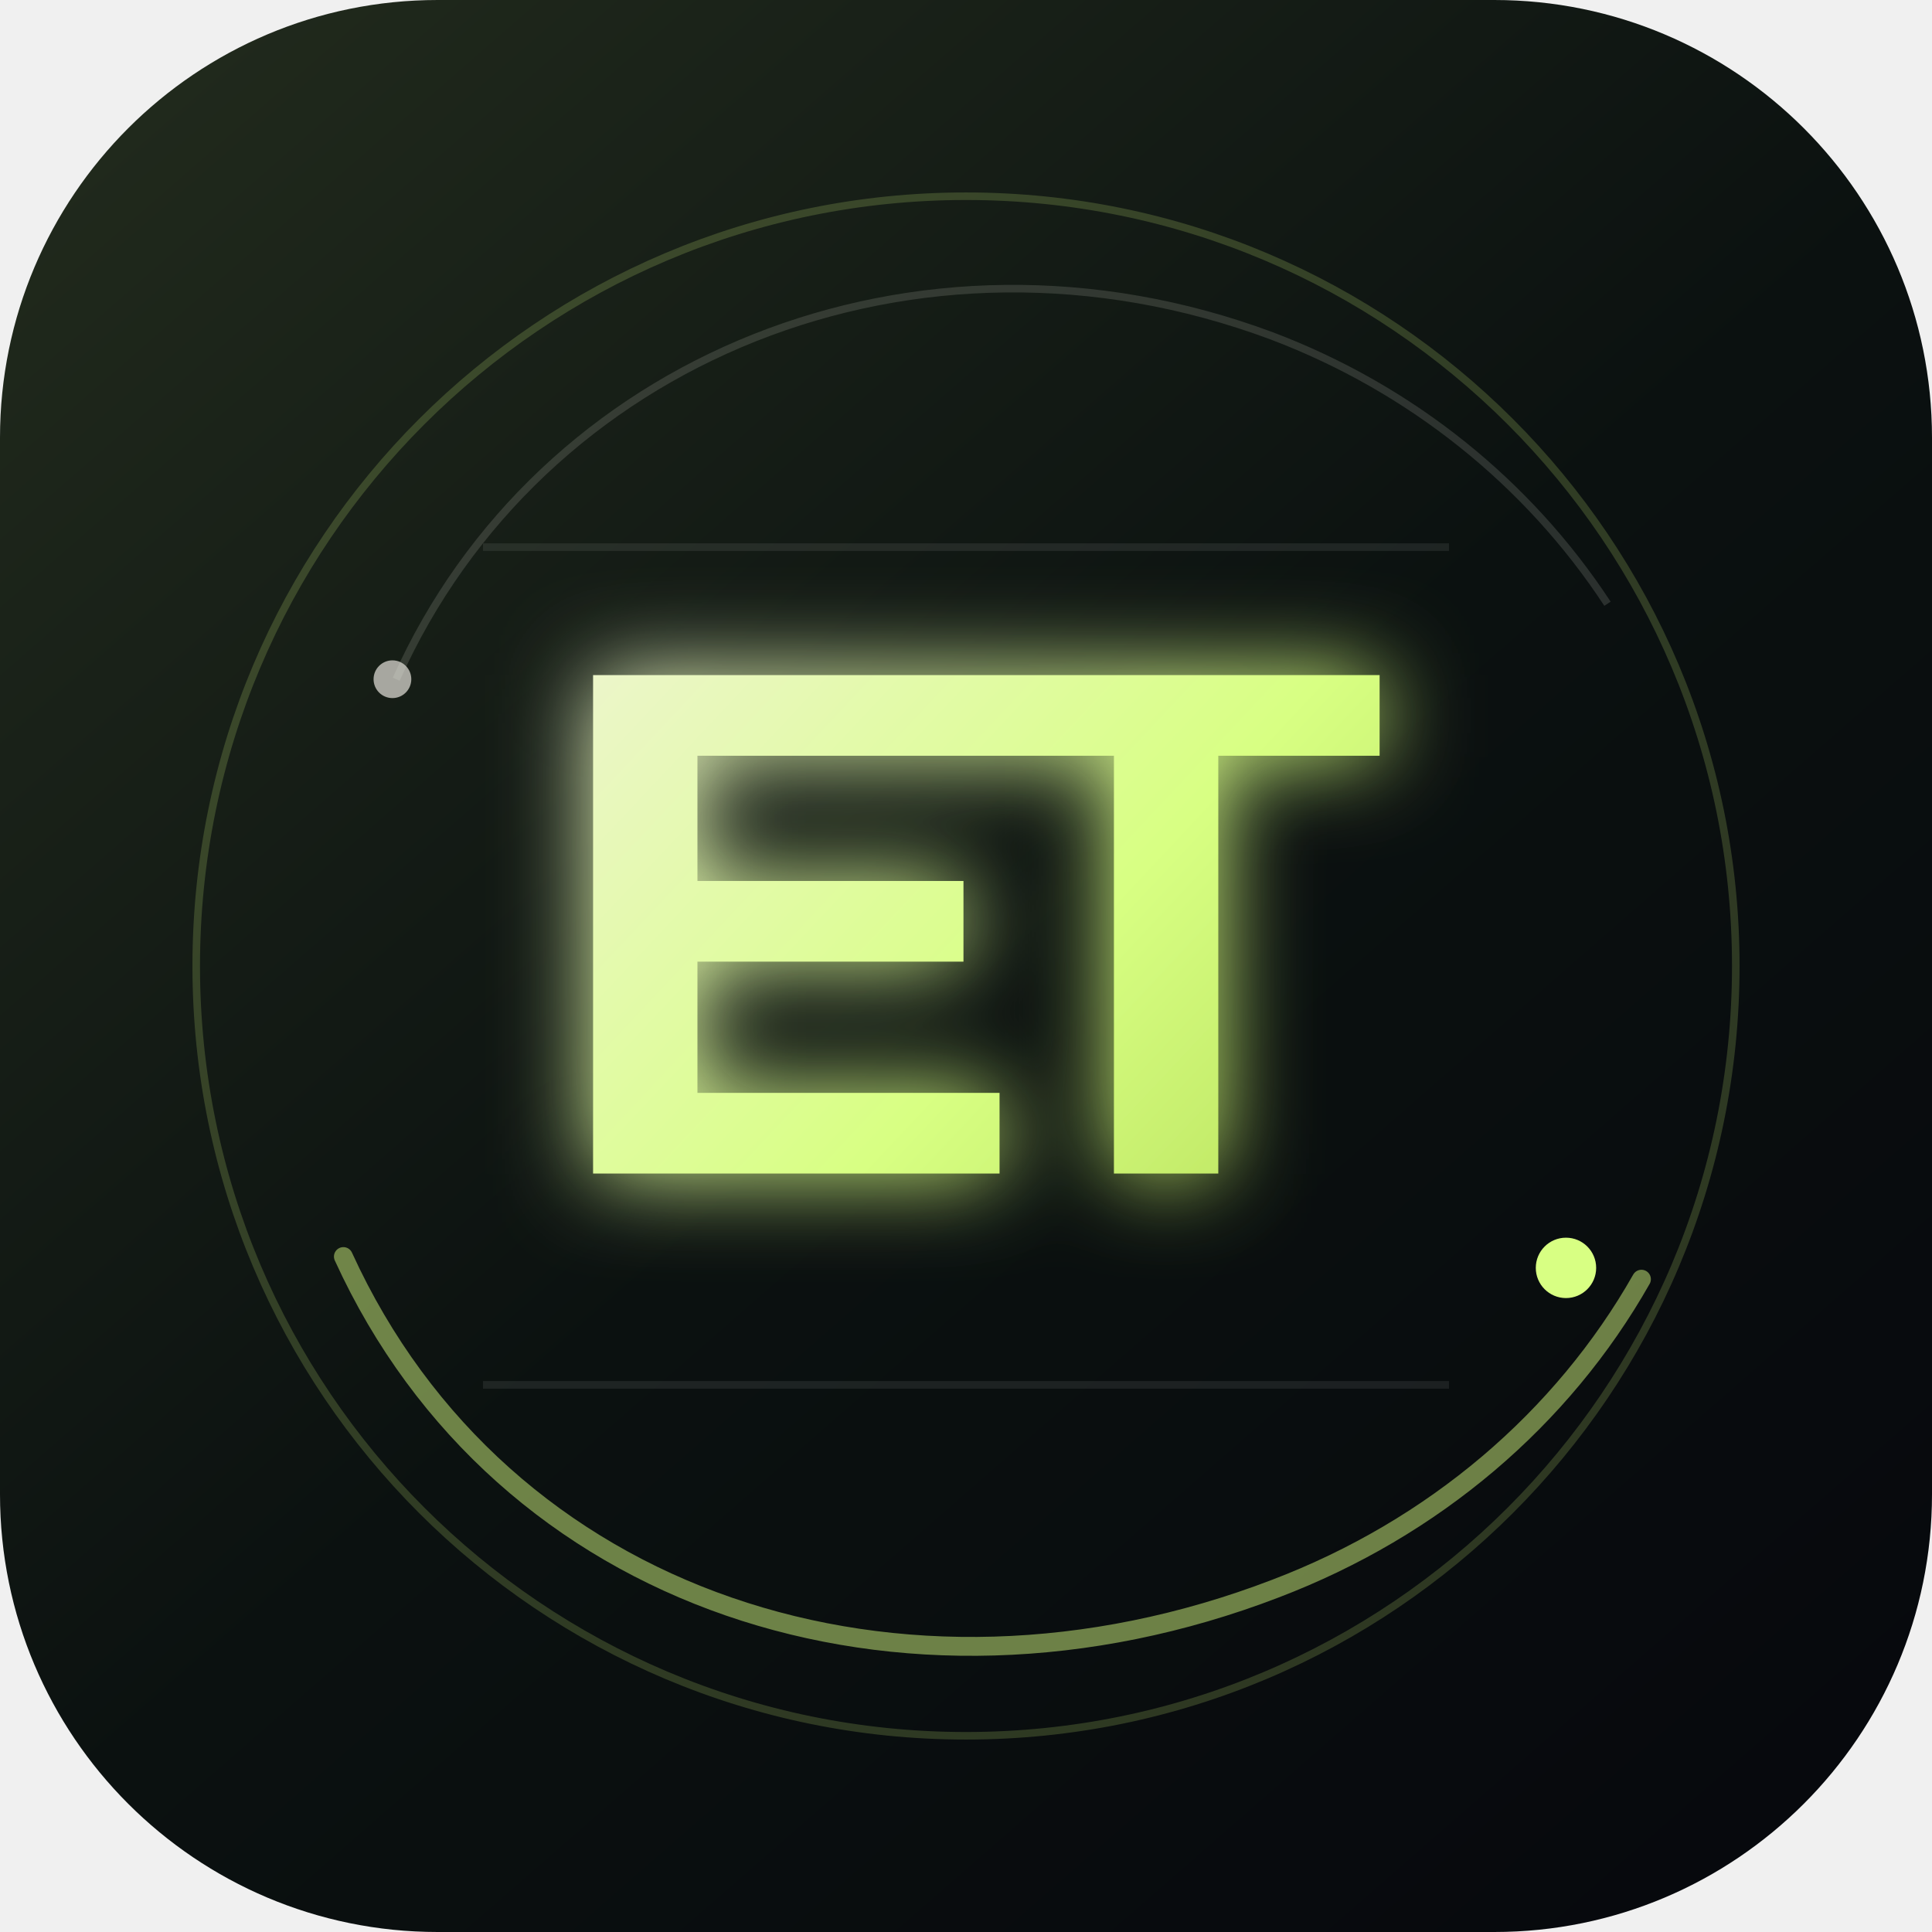
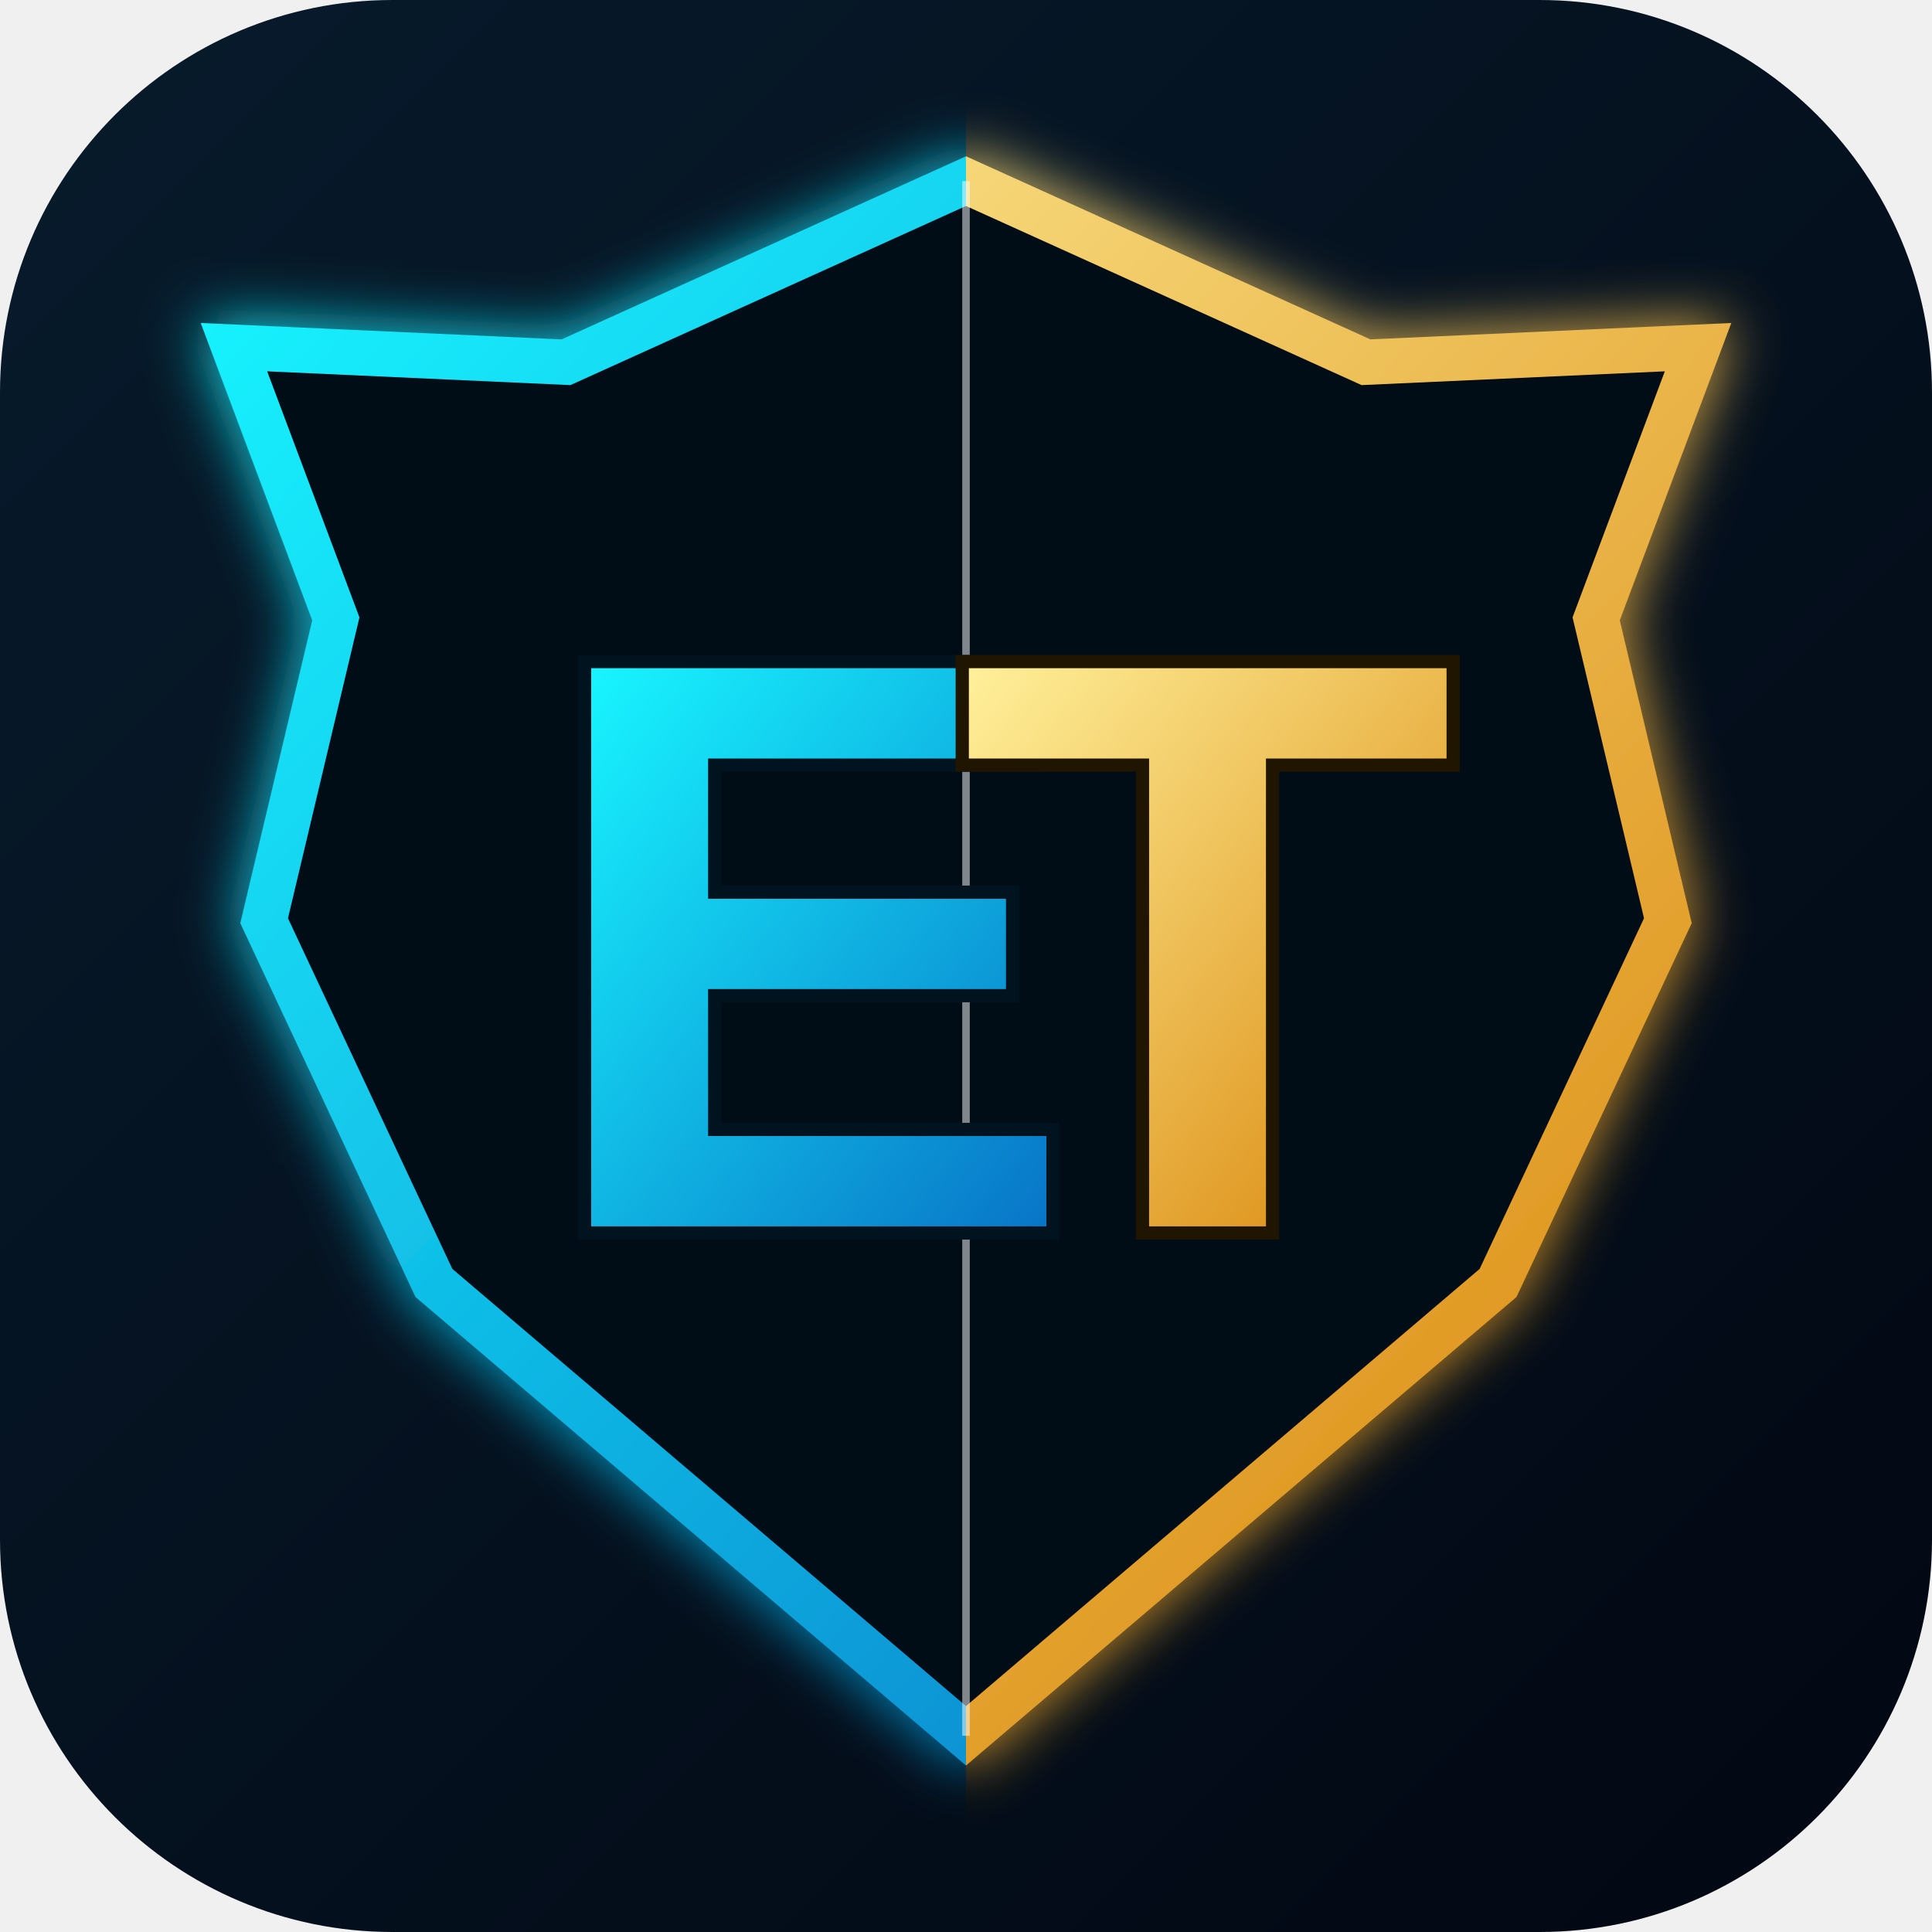
<svg xmlns="http://www.w3.org/2000/svg" viewBox="0 0 512 512" role="img" aria-labelledby="t d">
  <defs>
-     <linearGradient id="bg" x1="48" y1="20" x2="460" y2="492" gradientUnits="userSpaceOnUse">
-       <stop stop-color="#20291c" />
-       <stop offset=".52" stop-color="#0b1110" />
-       <stop offset="1" stop-color="#07090d" />
+     <linearGradient id="bg" x2="1" y2="1">
+       <stop stop-color="#071b2c" />
+       <stop offset="1" stop-color="#020712" />
    </linearGradient>
-     <linearGradient id="letters" x1="120" y1="125" x2="392" y2="380" gradientUnits="userSpaceOnUse">
-       <stop stop-color="#f5f2e9" />
-       <stop offset=".55" stop-color="#d8ff83" />
-       <stop offset="1" stop-color="#a6cf45" />
+     <linearGradient id="c" x2="1" y2="1">
+       <stop stop-color="#18f5ff" />
+       <stop offset="1" stop-color="#0875c7" />
    </linearGradient>
-     <filter id="glow" x="-40%" y="-40%" width="180%" height="180%">
-       <feGaussianBlur stdDeviation="12" result="b" />
+     <linearGradient id="g" x2="1" y2="1">
+       <stop stop-color="#fff09a" />
+       <stop offset="1" stop-color="#d98508" />
+     </linearGradient>
+     <filter id="glow">
+       <feGaussianBlur stdDeviation="8" result="b" />
      <feMerge>
        <feMergeNode in="b" />
        <feMergeNode in="SourceGraphic" />
      </feMerge>
    </filter>
+     <clipPath id="l">
+       <rect width="256" height="512" />
+     </clipPath>
+     <clipPath id="r">
+       <rect x="256" width="256" height="512" />
+     </clipPath>
  </defs>
-   <rect width="512" height="512" rx="116" fill="url(#bg)" />
-   <circle cx="256" cy="256" r="204" fill="none" stroke="#d8ff83" stroke-opacity=".18" stroke-width="2" />
-   <path d="M91 333C133 425 239 459 338 421c42-16 76-45 97-82" fill="none" stroke="#d8ff83" stroke-opacity=".48" stroke-width="5" stroke-linecap="round" />
-   <path d="M105 180C143 95 243 54 337 89c37 14 68 39 89 71" fill="none" stroke="#f5f2e9" stroke-opacity=".14" stroke-width="2" />
-   <path d="M128 145h256M128 367h256" stroke="#fff" stroke-opacity=".08" stroke-width="2" />
-   <g filter="url(#glow)" fill="url(#letters)" font-family="Arial,Helvetica,sans-serif" font-weight="900" text-anchor="middle">
-     <text x="256" y="311" font-size="192" letter-spacing="-22">ET</text>
+   <rect width="512" height="512" rx="104" fill="url(#bg)" />
+   <path d="M256 48 362 96 450 92 423 164 442 244 397 340 256 460 115 340 70 244 89 164 62 92 150 96Z" fill="#020814" stroke="url(#c)" stroke-width="12" clip-path="url(#l)" filter="url(#glow)" />
+   <path d="M256 48 362 96 450 92 423 164 442 244 397 340 256 460 115 340 70 244 89 164 62 92 150 96Z" fill="#020814" stroke="url(#g)" stroke-width="12" clip-path="url(#r)" filter="url(#glow)" />
+   <path d="M256 48V460" stroke="#fff" stroke-opacity=".5" stroke-width="2" />
+   <g font-family="Arial,Helvetica,sans-serif" font-weight="900" font-size="215" text-anchor="middle">
+     <text x="214" y="325" fill="url(#c)" stroke="#00131e" stroke-width="7" paint-order="stroke">E</text>
+     <text x="320" y="325" fill="url(#g)" stroke="#201500" stroke-width="7" paint-order="stroke">T</text>
  </g>
-   <circle cx="415" cy="336" r="8" fill="#d8ff83" />
-   <circle cx="104" cy="180" r="5" fill="#f5f2e9" fill-opacity=".65" />
</svg>
